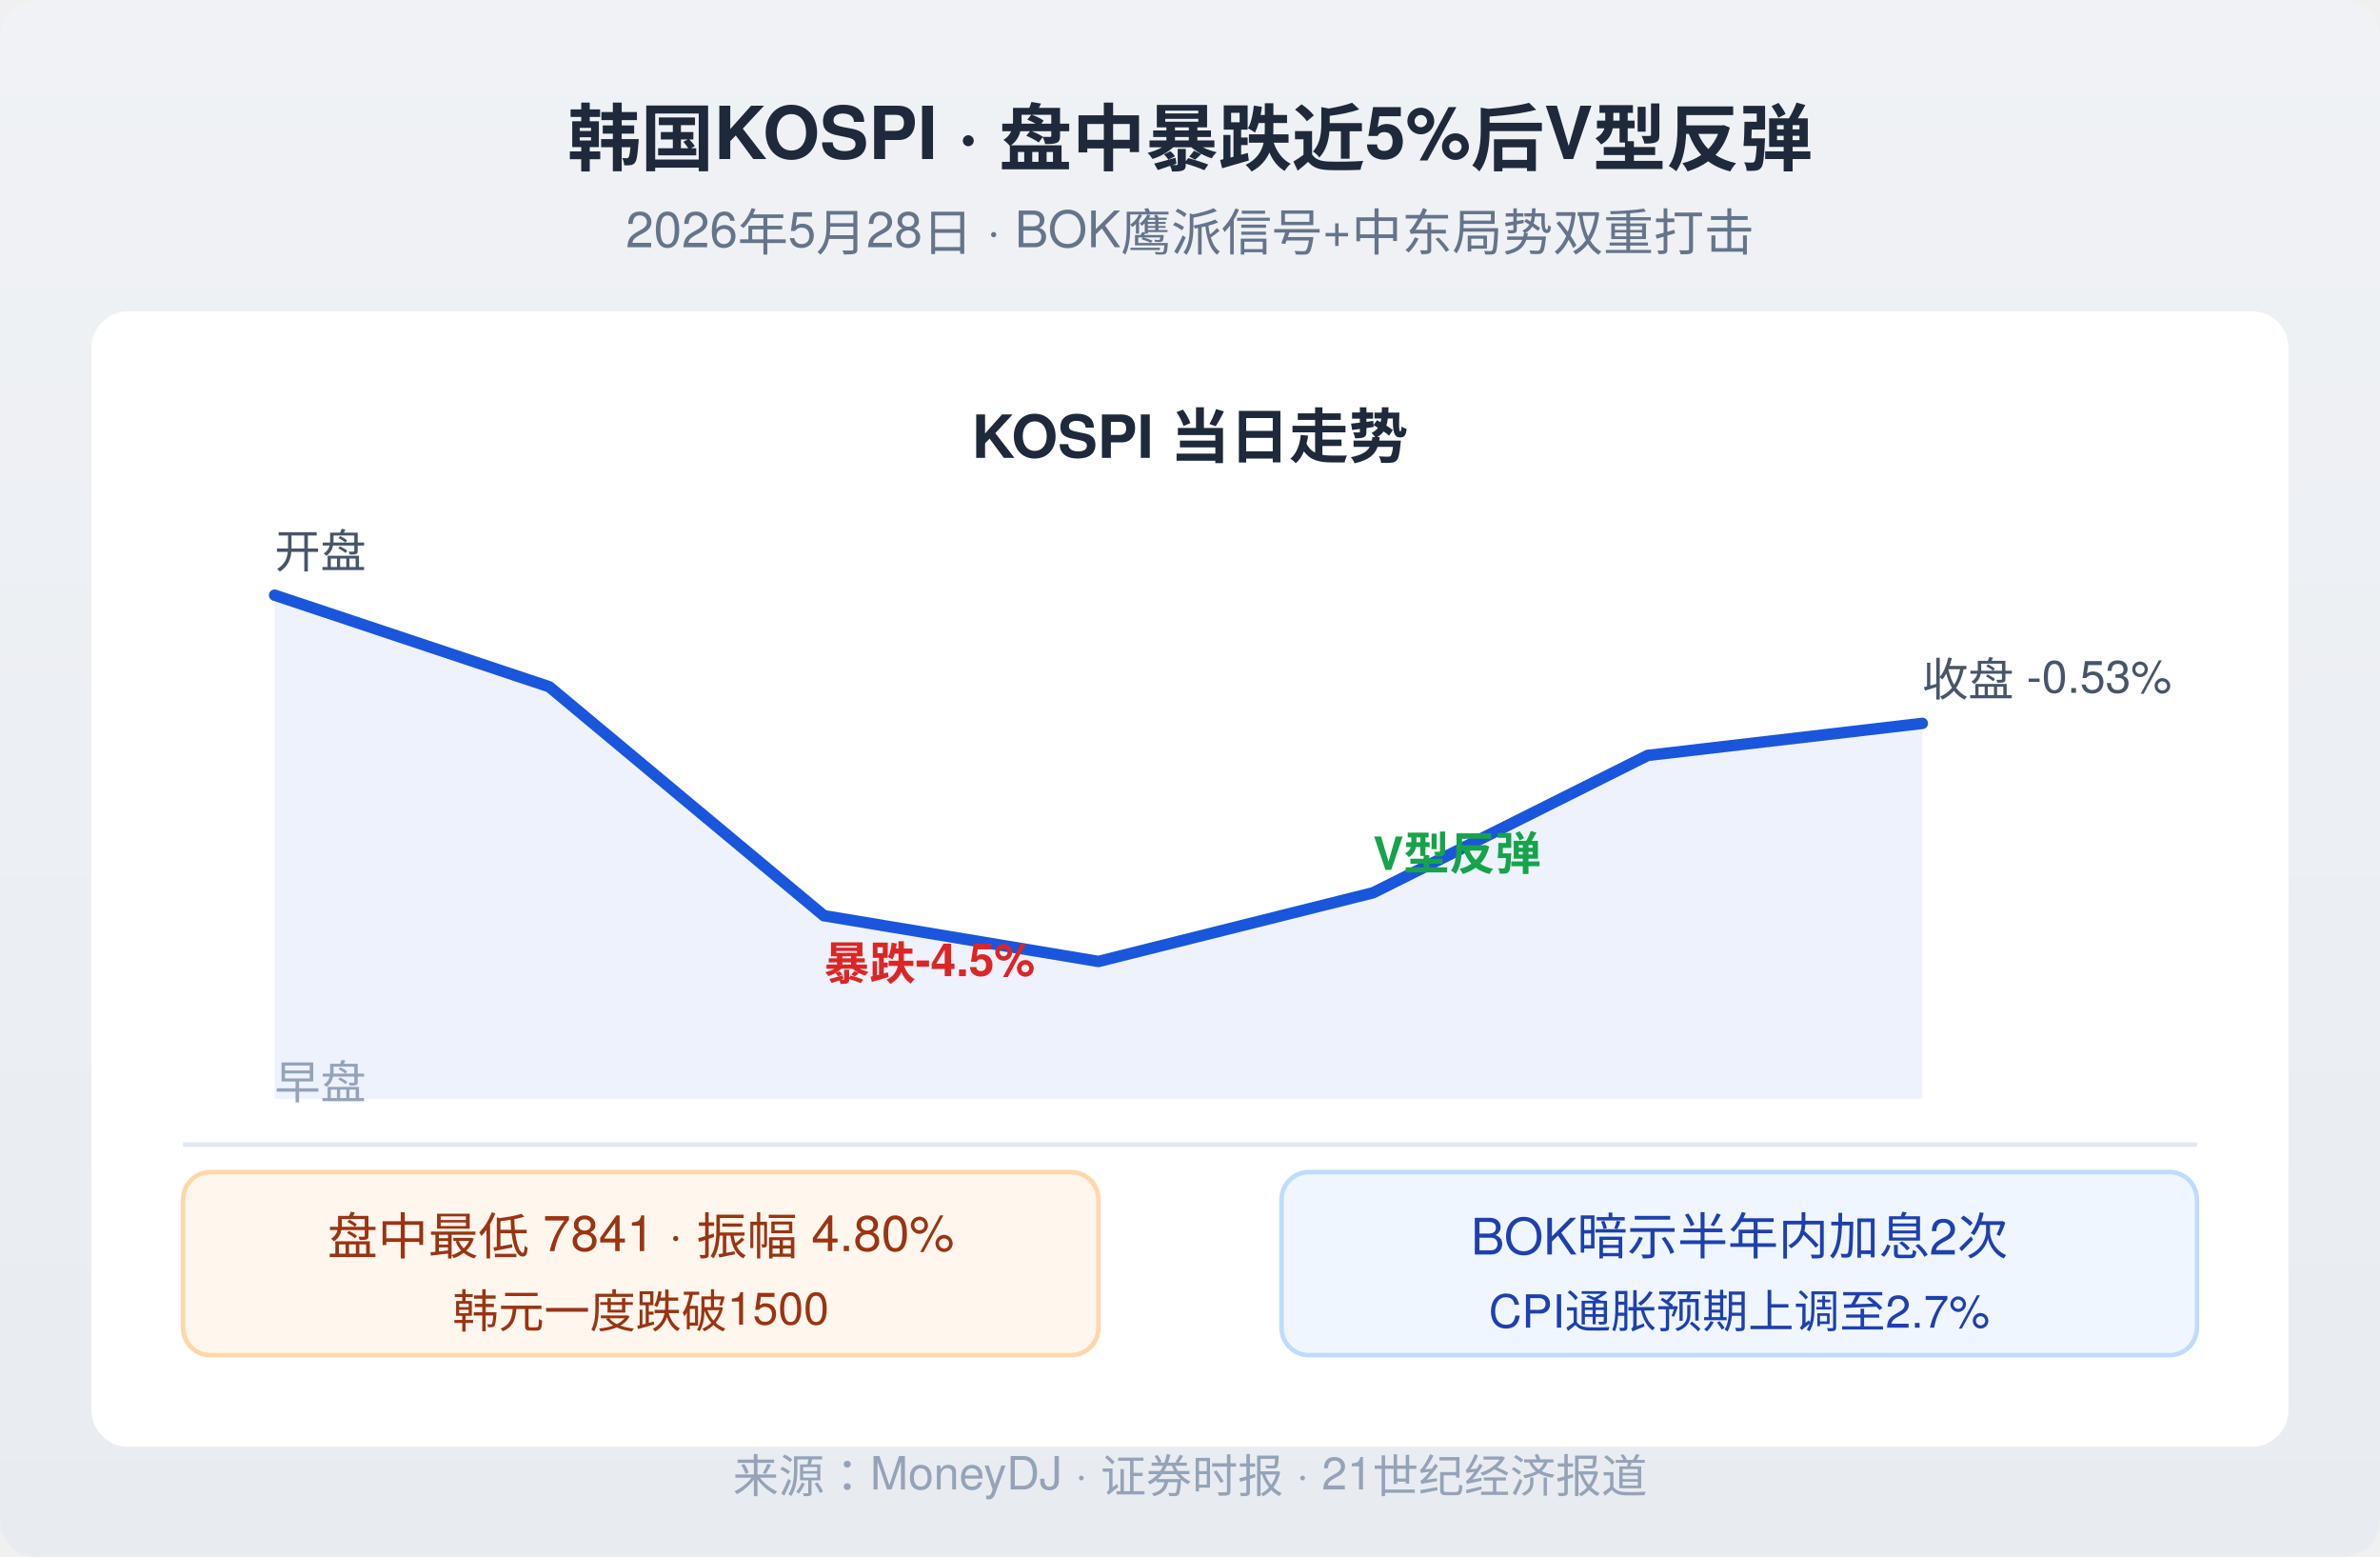
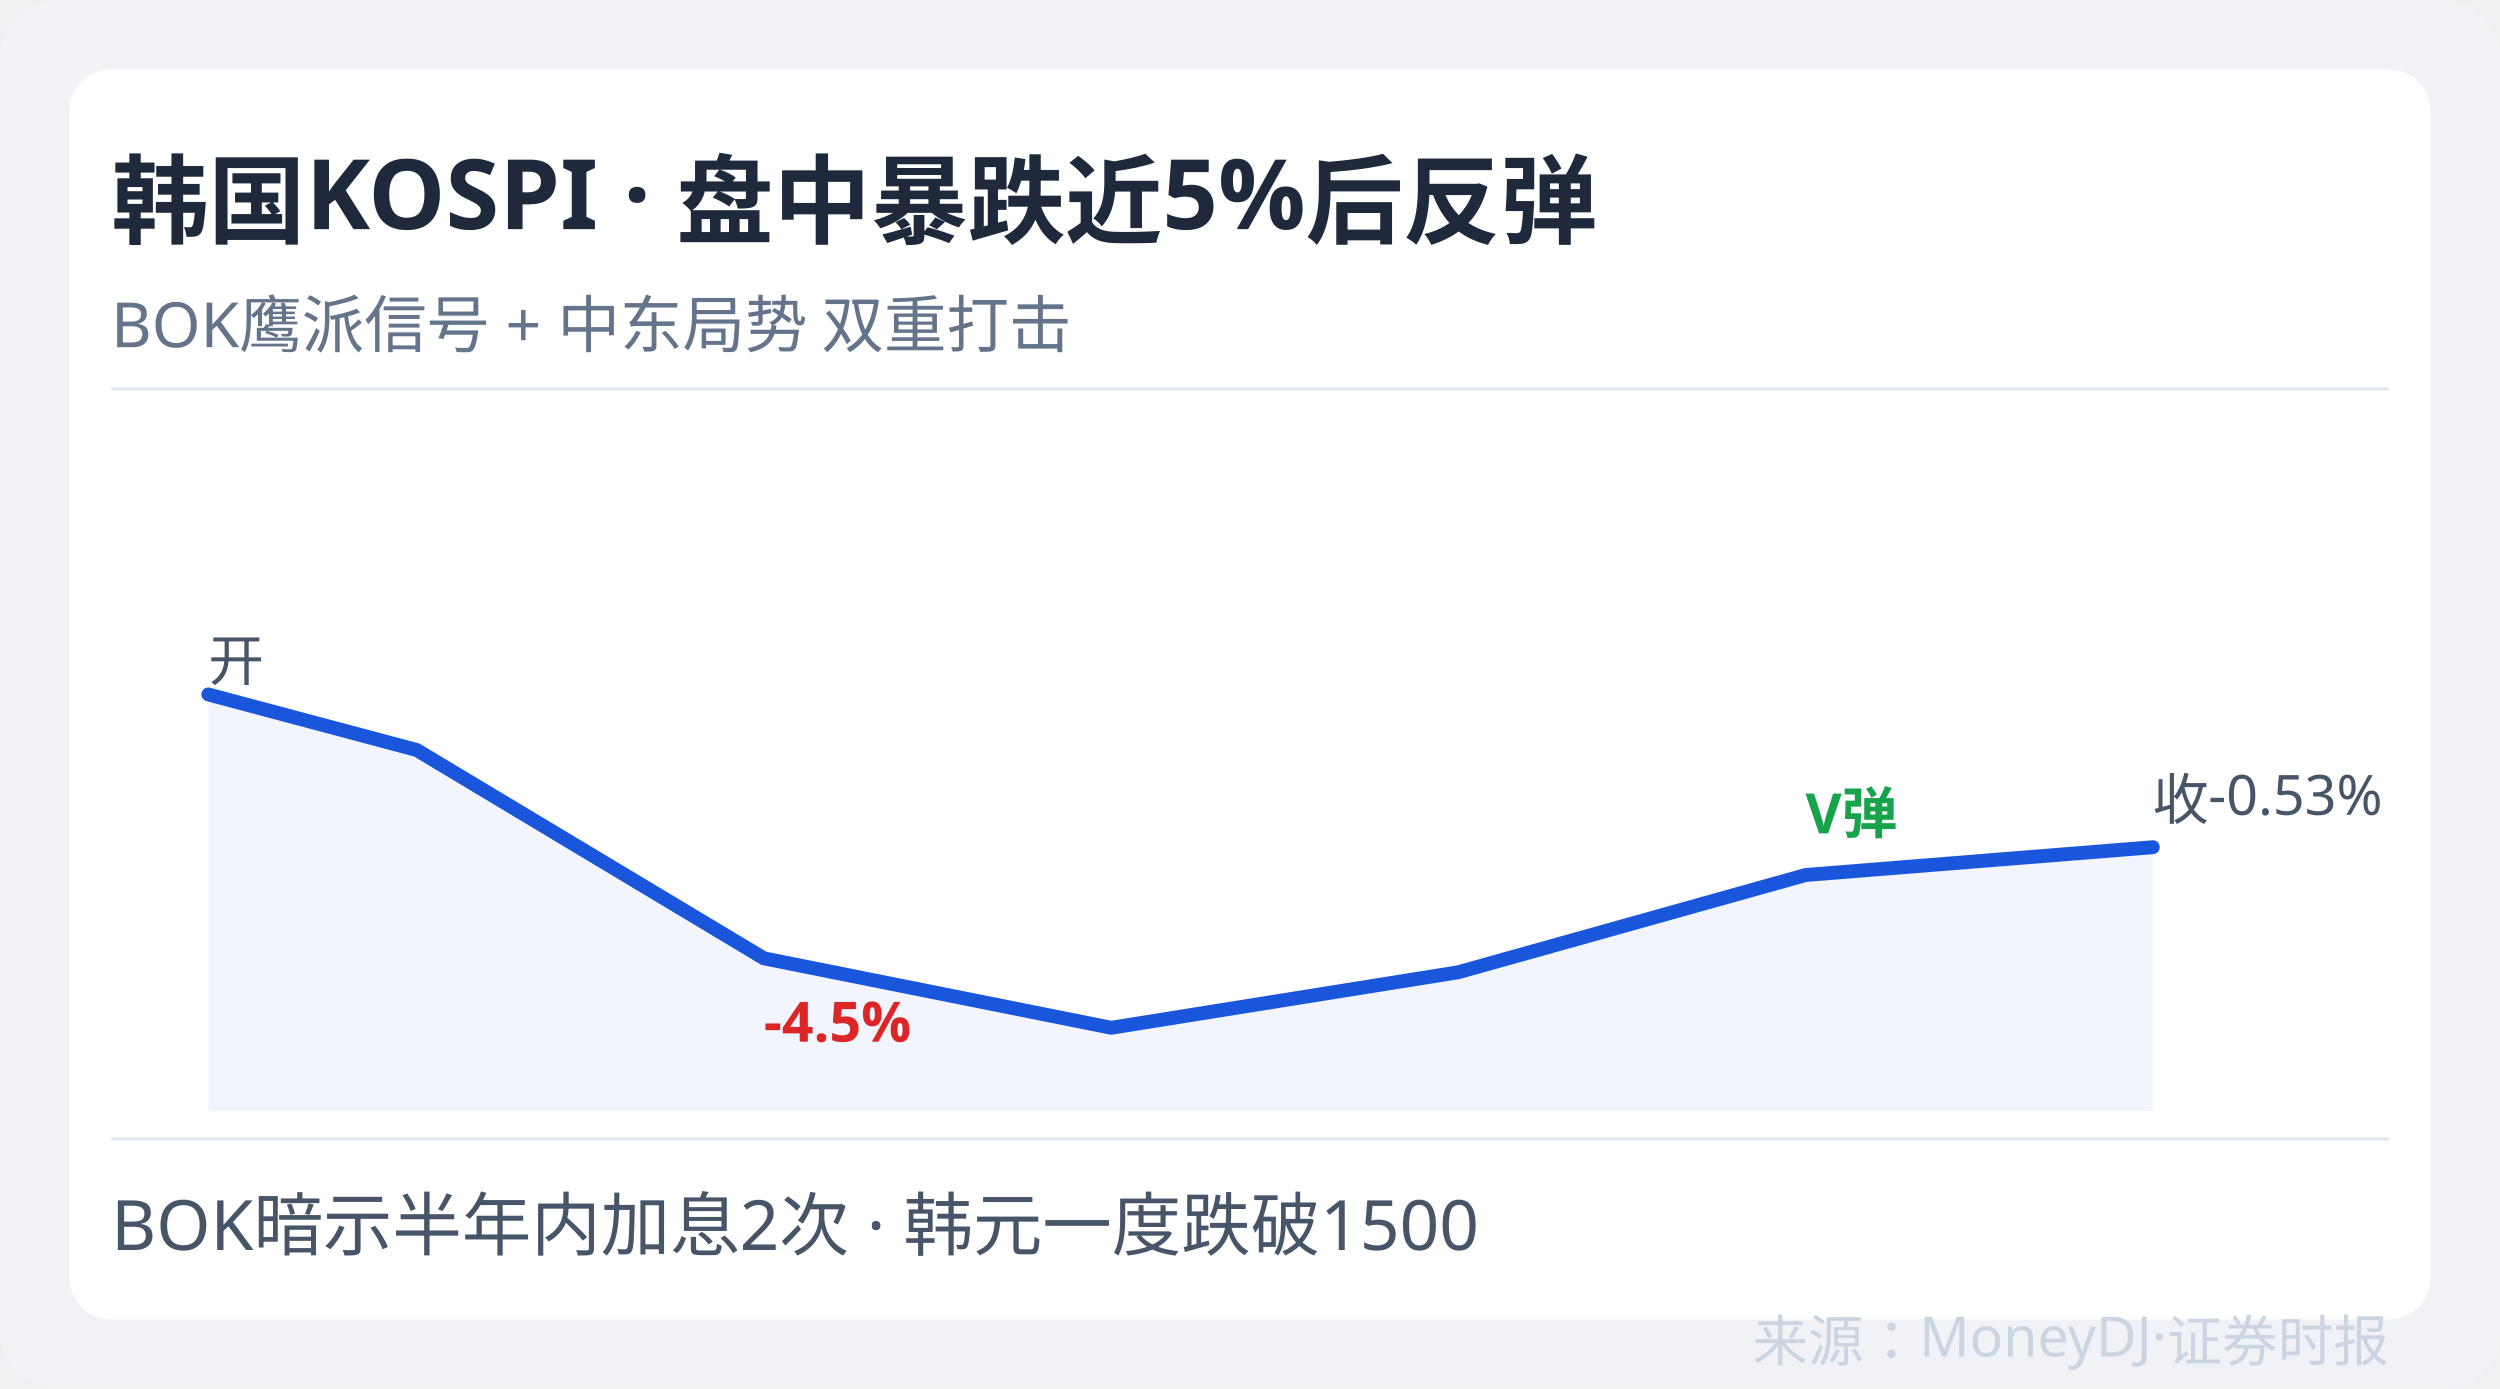
- <svg xmlns="http://www.w3.org/2000/svg" viewBox="0 0 520 340" font-family="'PingFang SC','Microsoft YaHei','Helvetica Neue',sans-serif">
-   <defs>
-     <linearGradient id="bg" x1="0" y1="0" x2="0" y2="1">
-       <stop offset="0%" stop-color="#F0F2F5" />
-       <stop offset="100%" stop-color="#E8ECF1" />
-     </linearGradient>
-     <linearGradient id="gRed4" x1="0" y1="0" x2="0" y2="1">
-       <stop offset="0%" stop-color="#DC2626" />
-       <stop offset="100%" stop-color="#B91C1C" />
-     </linearGradient>
-     <linearGradient id="gGreen3" x1="0" y1="0" x2="0" y2="1">
-       <stop offset="0%" stop-color="#16A34A" />
-       <stop offset="100%" stop-color="#15803D" />
-     </linearGradient>
-   </defs>
-   <rect width="520" height="340" fill="url(#bg)" rx="8" />
-   <text x="260" y="36" text-anchor="middle" font-size="16" font-weight="700" fill="#1E293B">韩国KOSPI · 盘中暴跌近5%后V型反弹</text>
-   <text x="260" y="54" text-anchor="middle" font-size="11" fill="#64748B">2026年5月28日 · BOK鹰派信号+中东局势双重打击</text>
-   <rect x="20" y="68" width="480" height="248" rx="8" fill="#FFFFFF" />
-   <text x="260" y="100" text-anchor="middle" font-size="13" font-weight="600" fill="#1E293B">KOSPI 当日走势</text>
-   <polyline points="60,130 120,150 180,200 240,210 300,195 360,165 420,158" fill="none" stroke="#1A56DB" stroke-width="2.5" stroke-linecap="round" stroke-linejoin="round" />
-   <polygon points="60,130 120,150 180,200 240,210 300,195 360,165 420,158 420,240 60,240" fill="#1A56DB" opacity="0.08" />
-   <text x="60" y="124" font-size="10" fill="#475569">开盘</text>
-   <text x="60" y="240" font-size="10" fill="#94A3B8">早盘</text>
-   <text x="180" y="214" font-size="10" fill="#DC2626" font-weight="700">暴跌-4.5%</text>
-   <text x="300" y="190" font-size="10" fill="#16A34A" font-weight="700">V型反弹</text>
-   <text x="420" y="152" font-size="10" fill="#475569">收盘 -0.53%</text>
-   <line x1="40" y1="250" x2="480" y2="250" stroke="#E2E8F0" stroke-width="1" />
-   <rect x="40" y="256" width="200" height="40" rx="6" fill="#FFF7ED" stroke="#FED7AA" stroke-width="1" />
-   <text x="140" y="274" text-anchor="middle" font-size="11" fill="#9A3412">盘中最低 7841 · 振幅 4.80%</text>
-   <text x="140" y="290" text-anchor="middle" font-size="10" fill="#9A3412">韩元一度跌破1500</text>
-   <rect x="280" y="256" width="200" height="40" rx="6" fill="#EFF6FF" stroke="#BFDBFE" stroke-width="1" />
-   <text x="380" y="274" text-anchor="middle" font-size="11" fill="#1E40AF">BOK暗示半年内加息2次</text>
-   <text x="380" y="290" text-anchor="middle" font-size="10" fill="#1E40AF">CPI通胀预期上调至2.7%</text>
-   <text x="260" y="326" text-anchor="middle" font-size="10" fill="#94A3B8">来源：MoneyDJ · 证券时报 · 21世纪经济报道</text>
+ <svg xmlns="http://www.w3.org/2000/svg" viewBox="0 0 360 200" font-family="'PingFang SC','Microsoft YaHei',sans-serif">
+   <rect width="360" height="200" fill="#F0F2F5" rx="8" />
+   <rect x="10" y="10" width="340" height="180" rx="6" fill="#fff" />
+   <text x="16" y="34" font-size="14" font-weight="700" fill="#1E293B">韩国KOSPI · 盘中暴跌近5%后反弹</text>
+   <text x="16" y="50" font-size="9" fill="#64748B">BOK鹰派信号 + 中东局势 双重打击</text>
+   <line x1="16" y1="56" x2="344" y2="56" stroke="#E2E8F0" stroke-width="0.5" />
+   <polyline points="30,100 60,108 110,138 160,148 210,140 260,126 310,122" fill="none" stroke="#1A56DB" stroke-width="2" stroke-linecap="round" stroke-linejoin="round" />
+   <polygon points="30,100 60,108 110,138 160,148 210,140 260,126 310,122 310,160 30,160" fill="#1A56DB" opacity="0.06" />
+   <text x="30" y="98" font-size="8" fill="#475569">开</text>
+   <text x="110" y="150" font-size="8" fill="#DC2626" font-weight="700">-4.5%</text>
+   <text x="260" y="120" font-size="8" fill="#16A34A" font-weight="700">V弹</text>
+   <text x="310" y="118" font-size="8" fill="#475569">收-0.53%</text>
+   <line x1="16" y1="164" x2="344" y2="164" stroke="#E2E8F0" stroke-width="0.5" />
+   <text x="16" y="180" font-size="10" fill="#475569">BOK暗示半年内加息2次 · 韩元一度跌破1500</text>
+   <text x="344" y="196" text-anchor="end" font-size="8" fill="#CBD5E1">来源：MoneyDJ·证券时报</text>
</svg>
